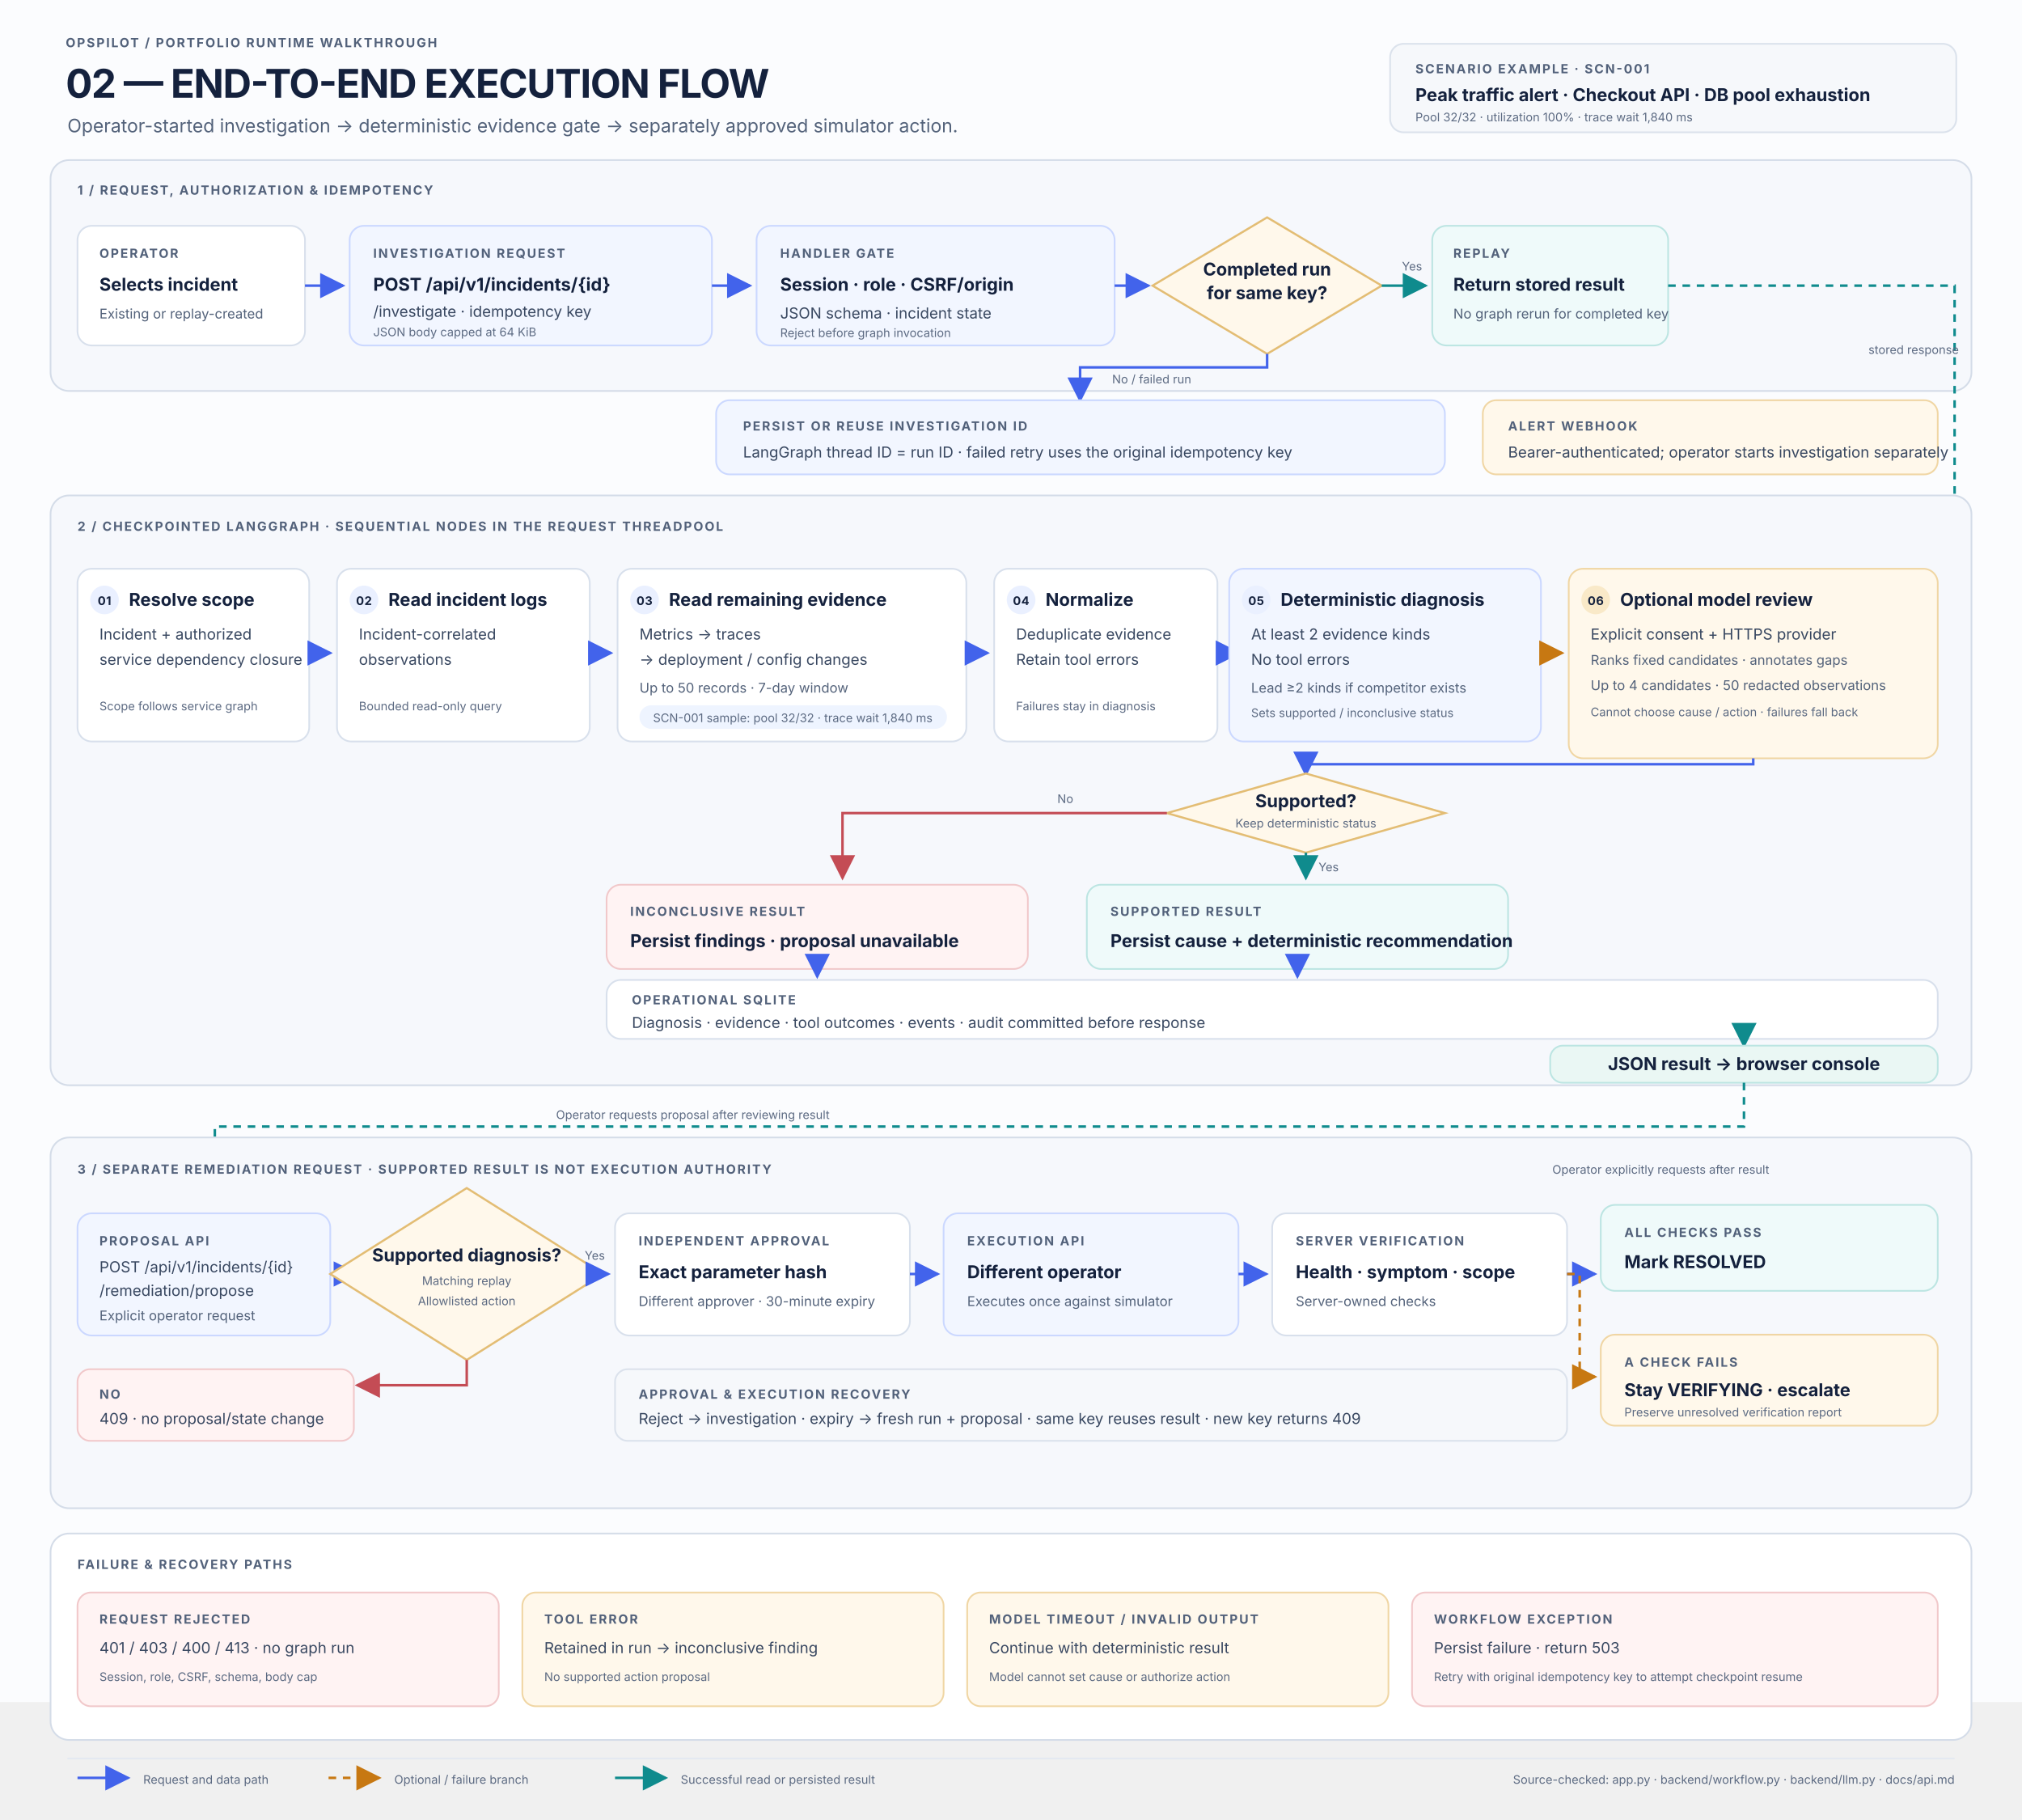
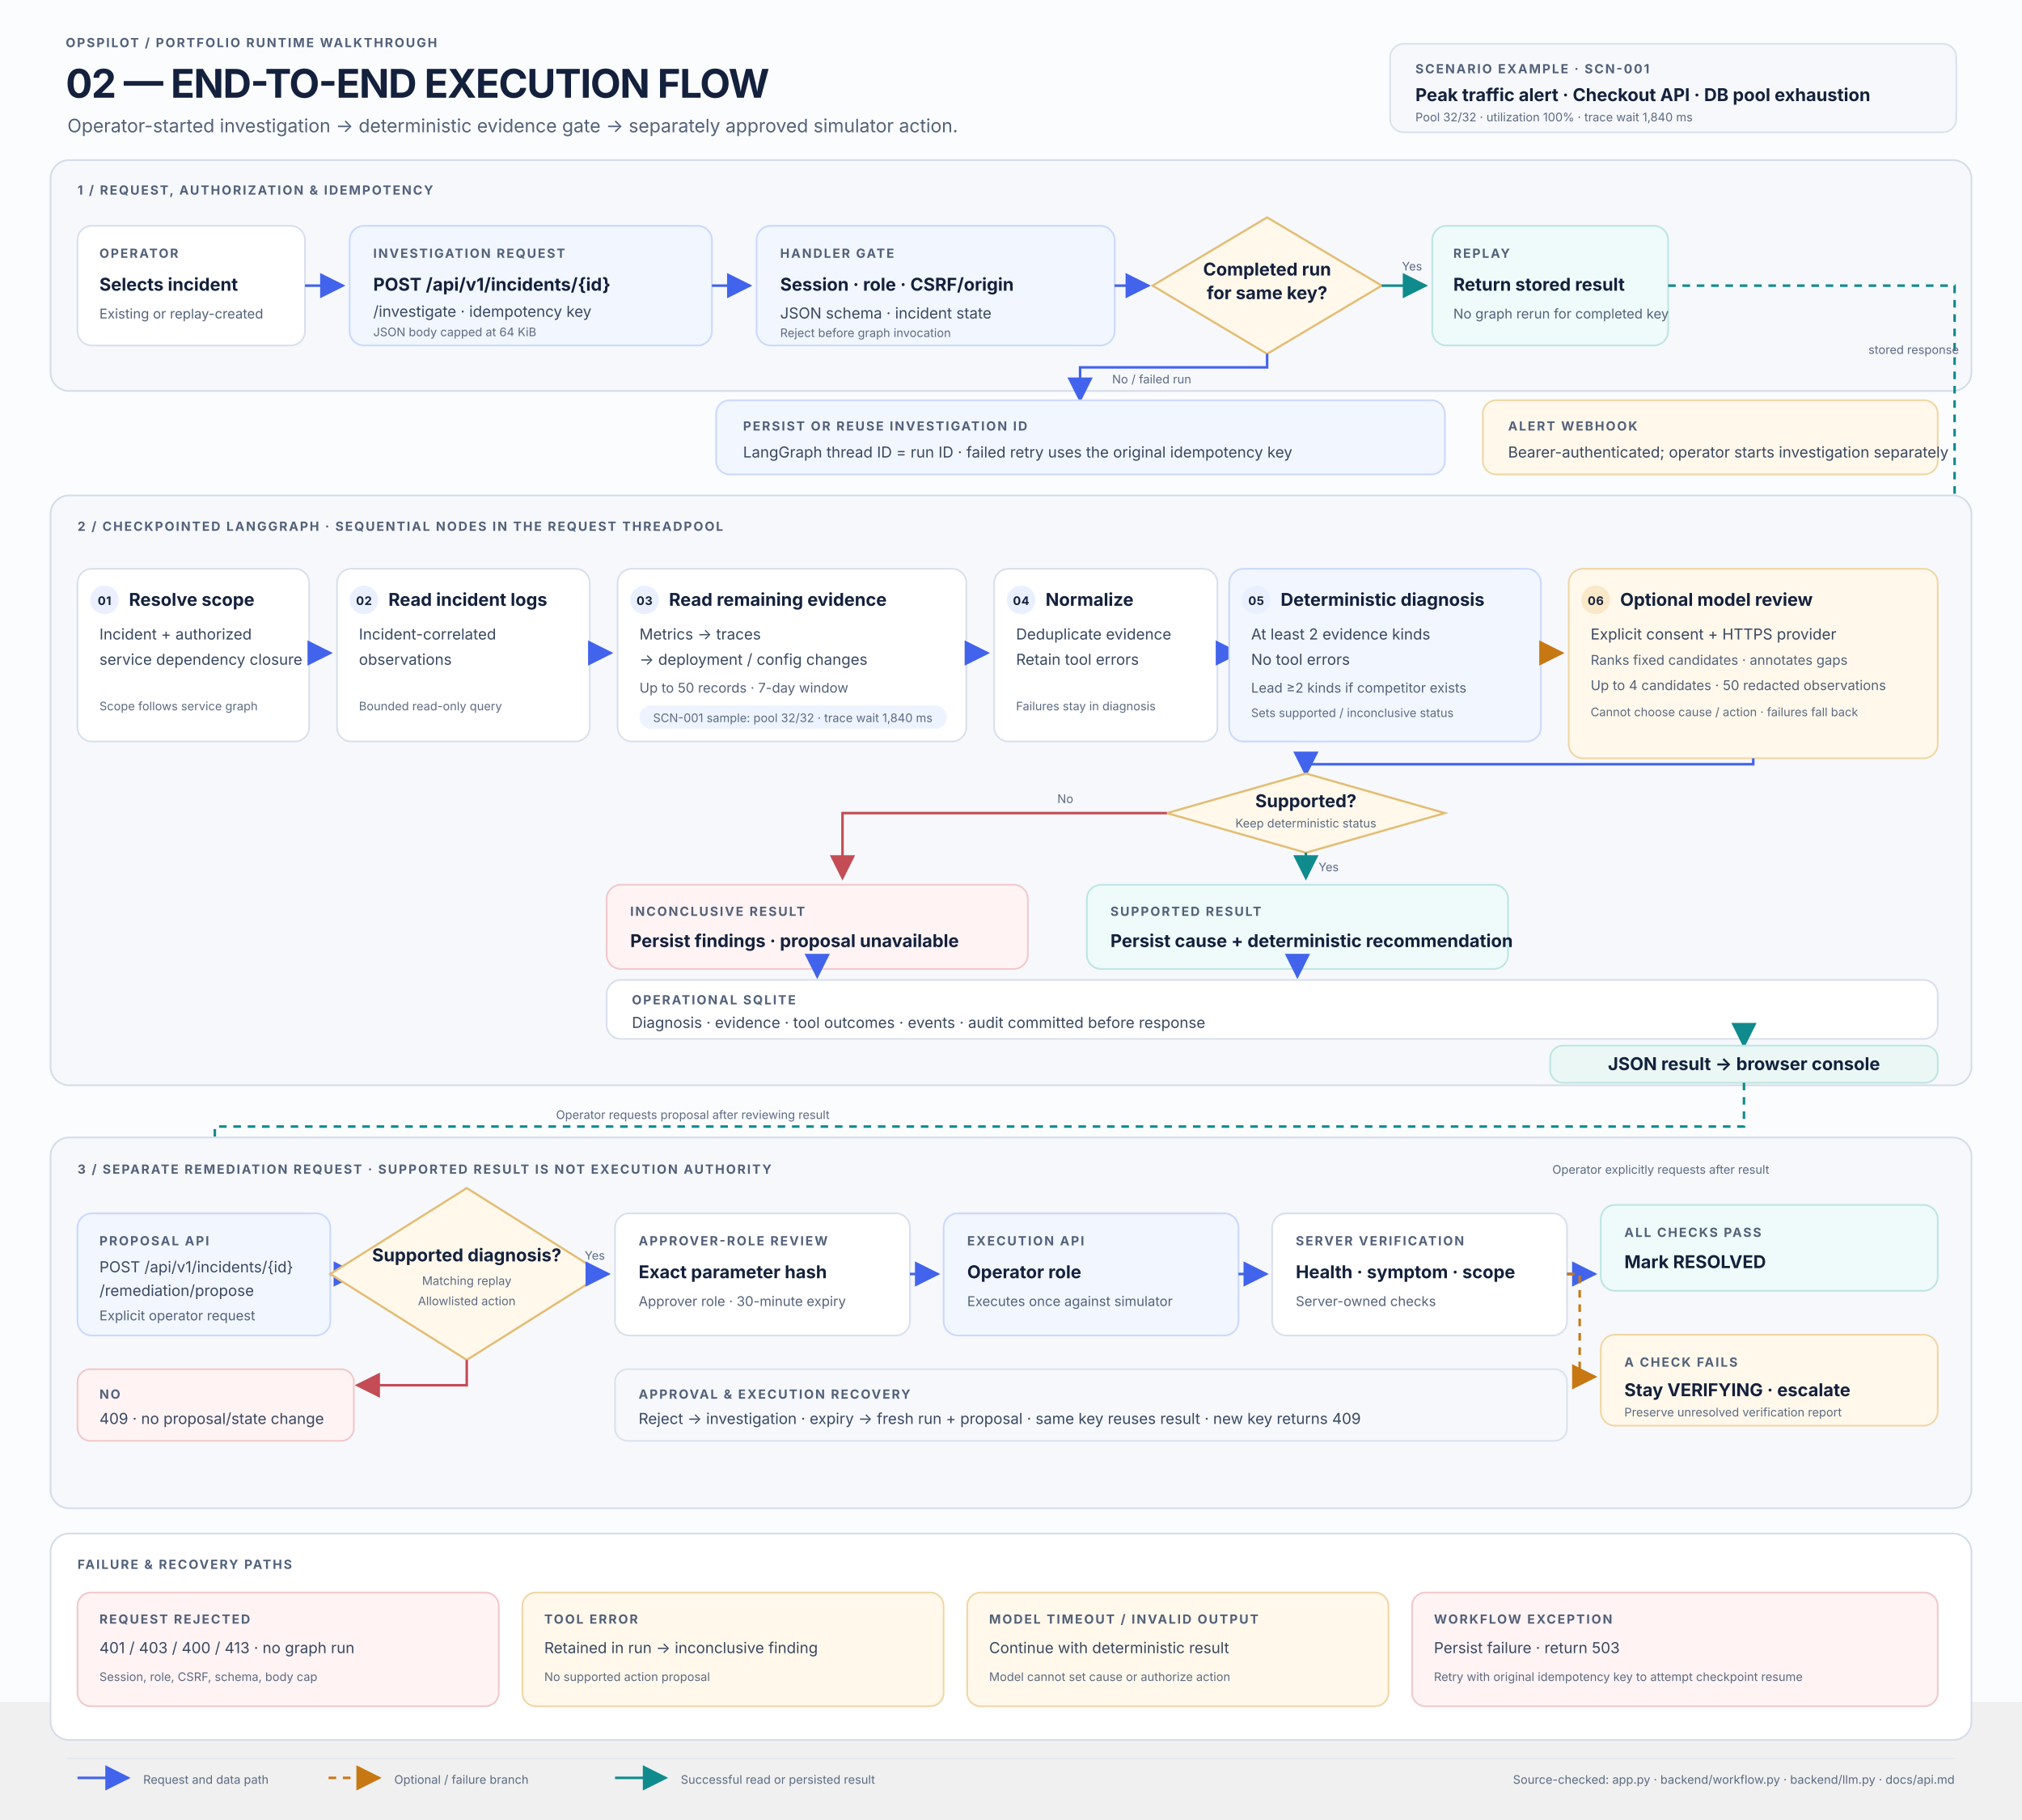
<svg xmlns="http://www.w3.org/2000/svg" width="2400" height="2160" viewBox="0 0 2400 2160" role="img" aria-labelledby="title desc">
  <defs>
    <marker id="arrow" markerWidth="12" markerHeight="12" refX="10" refY="6" orient="auto">
      <path d="M1,1 L11,6 L1,11 Z" fill="#4263EB" />
    </marker>
    <marker id="arrowTeal" markerWidth="12" markerHeight="12" refX="10" refY="6" orient="auto">
      <path d="M1,1 L11,6 L1,11 Z" fill="#0F8B8D" />
    </marker>
    <marker id="arrowAmber" markerWidth="12" markerHeight="12" refX="10" refY="6" orient="auto">
      <path d="M1,1 L11,6 L1,11 Z" fill="#C77812" />
    </marker>
    <marker id="arrowRed" markerWidth="12" markerHeight="12" refX="10" refY="6" orient="auto">
      <path d="M1,1 L11,6 L1,11 Z" fill="#C44C55" />
    </marker>
    <style>
      text{font-family:Inter,Segoe UI,Arial,sans-serif;fill:#14213D}
      .title{font-size:47px;font-weight:750;letter-spacing:-1.2px}
      .sub{font-size:22px;fill:#53627A}
      .eyebrow{font-size:15px;font-weight:750;letter-spacing:1.8px;fill:#52617A}
      .section{font-size:22px;font-weight:750}
      .cardtitle{font-size:21px;font-weight:720}
      .body{font-size:18px;fill:#394861}
      .small{font-size:16px;fill:#53627A}
      .tiny{font-size:14px;fill:#5C6A82}
      .chip{font-size:14px;font-weight:750;letter-spacing:.5px}
      .card{fill:#FFFFFF;stroke:#D8E0EC;stroke-width:2}
      .softslate{fill:#F6F8FB;stroke:#DBE2EC;stroke-width:2}
      .softblue{fill:#F2F6FF;stroke:#CBD8FF;stroke-width:2}
      .softteal{fill:#EFFAFA;stroke:#BCE5E2;stroke-width:2}
      .softamber{fill:#FFF8EB;stroke:#F0D6A4;stroke-width:2}
      .softred{fill:#FFF3F3;stroke:#F1C8CA;stroke-width:2}
      .line{fill:none;stroke:#4263EB;stroke-width:3;marker-end:url(#arrow)}
      .lineTeal{fill:none;stroke:#0F8B8D;stroke-width:3;marker-end:url(#arrowTeal)}
      .lineAmber{fill:none;stroke:#C77812;stroke-width:3;stroke-dasharray:9 8;marker-end:url(#arrowAmber)}
      .lineRed{fill:none;stroke:#C44C55;stroke-width:3;marker-end:url(#arrowRed)}
      .separator{stroke:#E4E9F1;stroke-width:2}
    </style>
  </defs>
  <rect width="2400" height="2020" fill="#FBFCFE" />
  <text x="78" y="56" class="eyebrow">OPSPILOT  /  PORTFOLIO RUNTIME WALKTHROUGH</text>
  <text x="78" y="116" class="title">02 — END-TO-END EXECUTION FLOW</text>
  <text x="80" y="157" class="sub">Operator-started investigation → deterministic evidence gate → separately approved simulator action.</text>
  <rect x="1650" y="52" width="672" height="105" rx="16" class="softslate" />
  <text x="1680" y="87" class="eyebrow">SCENARIO EXAMPLE · SCN-001</text>
  <text x="1680" y="120" class="cardtitle">Peak traffic alert · Checkout API · DB pool exhaustion</text>
  <text x="1680" y="144" class="tiny">Pool 32/32 · utilization 100% · trace wait 1,840 ms</text>
  <rect x="60" y="190" width="2280" height="274" rx="22" fill="#F6F8FC" stroke="#D4DCE8" stroke-width="2" />
  <text x="92" y="231" class="eyebrow">1  /  REQUEST, AUTHORIZATION &amp; IDEMPOTENCY</text>
  <rect x="92" y="268" width="270" height="142" rx="17" class="card" />
  <text x="118" y="306" class="eyebrow">OPERATOR</text>
  <text x="118" y="345" class="cardtitle">Selects incident</text>
  <text x="118" y="378" class="small">Existing or replay-created</text>
  <path d="M362 339 H407" class="line" />
  <rect x="415" y="268" width="430" height="142" rx="17" class="softblue" />
  <text x="443" y="306" class="eyebrow">INVESTIGATION REQUEST</text>
  <text x="443" y="345" class="cardtitle">POST /api/v1/incidents/{id}</text>
  <text x="443" y="376" class="body">/investigate · idempotency key</text>
  <text x="443" y="399" class="tiny">JSON body capped at 64 KiB</text>
  <path d="M845 339 H890" class="line" />
  <rect x="898" y="268" width="425" height="142" rx="17" class="softblue" />
  <text x="926" y="306" class="eyebrow">HANDLER GATE</text>
  <text x="926" y="345" class="cardtitle">Session · role · CSRF/origin</text>
  <text x="926" y="378" class="body">JSON schema · incident state</text>
  <text x="926" y="400" class="tiny">Reject before graph invocation</text>
  <path d="M1323 339 H1363" class="line" />
  <polygon points="1504,258 1640,339 1504,420 1368,339" fill="#FFF8EB" stroke="#E3BD74" stroke-width="2.5" />
  <text x="1504" y="327" text-anchor="middle" class="cardtitle">Completed run</text>
  <text x="1504" y="355" text-anchor="middle" class="cardtitle">for same key?</text>
  <path d="M1640 339 H1692" class="lineTeal" />
  <text x="1664" y="321" class="tiny">Yes</text>
  <rect x="1700" y="268" width="280" height="142" rx="17" class="softteal" />
  <text x="1725" y="306" class="eyebrow">REPLAY</text>
  <text x="1725" y="345" class="cardtitle">Return stored result</text>
  <text x="1725" y="378" class="small">No graph rerun for completed key</text>
  <path d="M1980 339 H2320 V1263 H2305" fill="none" stroke="#0F8B8D" stroke-width="3" stroke-dasharray="9 8" marker-end="url(#arrowTeal)" />
  <text x="2325" y="420" text-anchor="end" class="tiny">stored response</text>
  <path d="M1504 420 V436 H1282 V475" class="line" />
  <text x="1320" y="455" class="tiny">No / failed run</text>
  <rect x="850" y="475" width="865" height="88" rx="16" class="softblue" />
  <text x="882" y="511" class="eyebrow">PERSIST OR REUSE INVESTIGATION ID</text>
  <text x="882" y="543" class="body">LangGraph thread ID = run ID · failed retry uses the original idempotency key</text>
  <rect x="1760" y="475" width="540" height="88" rx="16" class="softamber" />
  <text x="1790" y="511" class="eyebrow">ALERT WEBHOOK</text>
  <text x="1790" y="543" class="body">Bearer-authenticated; operator starts investigation separately</text>
  <rect x="60" y="588" width="2280" height="700" rx="22" fill="#F6F8FC" stroke="#D4DCE8" stroke-width="2" />
  <text x="92" y="630" class="eyebrow">2  /  CHECKPOINTED LANGGRAPH · SEQUENTIAL NODES IN THE REQUEST THREADPOOL</text>
  <rect x="92" y="675" width="275" height="205" rx="17" class="card" />
  <circle cx="124" cy="712" r="17" fill="#EAF0FF" />
  <text x="124" y="718" text-anchor="middle" class="chip" fill="#3154C6">01</text>
  <text x="153" y="719" class="cardtitle">Resolve scope</text>
  <text x="118" y="759" class="body">Incident + authorized</text>
  <text x="118" y="789" class="body">service dependency closure</text>
  <text x="118" y="843" class="tiny">Scope follows service graph</text>
  <path d="M367 775 H392" class="line" />
  <rect x="400" y="675" width="300" height="205" rx="17" class="card" />
  <circle cx="432" cy="712" r="17" fill="#EAF0FF" />
  <text x="432" y="718" text-anchor="middle" class="chip" fill="#3154C6">02</text>
  <text x="461" y="719" class="cardtitle">Read incident logs</text>
  <text x="426" y="759" class="body">Incident-correlated</text>
  <text x="426" y="789" class="body">observations</text>
  <text x="426" y="843" class="tiny">Bounded read-only query</text>
  <path d="M700 775 H725" class="line" />
  <rect x="733" y="675" width="414" height="205" rx="17" class="card" />
  <circle cx="765" cy="712" r="17" fill="#EAF0FF" />
  <text x="765" y="718" text-anchor="middle" class="chip" fill="#3154C6">03</text>
  <text x="794" y="719" class="cardtitle">Read remaining evidence</text>
  <text x="759" y="759" class="body">Metrics → traces</text>
  <text x="759" y="789" class="body">→ deployment / config changes</text>
  <text x="759" y="822" class="small">Up to 50 records · 7-day window</text>
  <rect x="759" y="837" width="365" height="28" rx="14" fill="#EEF4FF" />
  <text x="941" y="857" text-anchor="middle" class="tiny">SCN-001 sample: pool 32/32 · trace wait 1,840 ms</text>
  <path d="M1147 775 H1172" class="line" />
  <rect x="1180" y="675" width="265" height="205" rx="17" class="card" />
  <circle cx="1212" cy="712" r="17" fill="#EAF0FF" />
  <text x="1212" y="718" text-anchor="middle" class="chip" fill="#3154C6">04</text>
  <text x="1241" y="719" class="cardtitle">Normalize</text>
  <text x="1206" y="759" class="body">Deduplicate evidence</text>
  <text x="1206" y="789" class="body">Retain tool errors</text>
  <text x="1206" y="843" class="tiny">Failures stay in diagnosis</text>
  <path d="M1445 775 H1470" class="line" />
  <rect x="1459" y="675" width="370" height="205" rx="17" class="softblue" />
  <circle cx="1491" cy="712" r="17" fill="#EAF0FF" />
  <text x="1491" y="718" text-anchor="middle" class="chip" fill="#3154C6">05</text>
  <text x="1520" y="719" class="cardtitle">Deterministic diagnosis</text>
  <text x="1485" y="759" class="body">At least 2 evidence kinds</text>
  <text x="1485" y="789" class="body">No tool errors</text>
  <text x="1485" y="822" class="small">Lead ≥2 kinds if competitor exists</text>
  <text x="1485" y="851" class="tiny">Sets supported / inconclusive status</text>
  <path d="M1829 775 H1854" class="lineAmber" />
  <rect x="1862" y="675" width="438" height="225" rx="17" class="softamber" />
  <circle cx="1894" cy="712" r="17" fill="#F9E9C8" />
  <text x="1894" y="718" text-anchor="middle" class="chip" fill="#9B5B14">06</text>
  <text x="1923" y="719" class="cardtitle">Optional model review</text>
  <text x="1888" y="759" class="body">Explicit consent + HTTPS provider</text>
  <text x="1888" y="789" class="small">Ranks fixed candidates · annotates gaps</text>
  <text x="1888" y="819" class="small">Up to 4 candidates · 50 redacted observations</text>
  <text x="1888" y="850" class="tiny">Cannot choose cause / action · failures fall back</text>
  <path d="M2081 900 V907 H1550 V919" class="line" />
  <polygon points="1550,918 1715,965 1550,1012 1385,965" fill="#FFF8EB" stroke="#E3BD74" stroke-width="2.5" />
  <text x="1550" y="958" text-anchor="middle" class="cardtitle">Supported?</text>
  <text x="1550" y="982" text-anchor="middle" class="tiny">Keep deterministic status</text>
  <path d="M1385 965 H1000 V1042" class="lineRed" />
  <text x="1255" y="953" class="tiny">No</text>
  <path d="M1550 1012 V1042" class="lineTeal" />
  <text x="1565" y="1034" class="tiny">Yes</text>
  <rect x="720" y="1050" width="500" height="100" rx="17" class="softred" />
  <text x="748" y="1087" class="eyebrow">INCONCLUSIVE RESULT</text>
  <text x="748" y="1124" class="cardtitle">Persist findings · proposal unavailable</text>
  <rect x="1290" y="1050" width="500" height="100" rx="17" class="softteal" />
  <text x="1318" y="1087" class="eyebrow">SUPPORTED RESULT</text>
  <text x="1318" y="1124" class="cardtitle">Persist cause + deterministic recommendation</text>
  <rect x="720" y="1163" width="1580" height="70" rx="17" class="card" />
  <text x="750" y="1192" class="eyebrow">OPERATIONAL SQLITE</text>
  <text x="750" y="1220" class="body">Diagnosis · evidence · tool outcomes · events · audit committed before response</text>
  <path d="M970 1150 V1159" class="line" />
  <path d="M1540 1150 V1159" class="line" />
  <path d="M2070 1233 V1241" class="lineTeal" />
  <rect x="1840" y="1241" width="460" height="44" rx="15" fill="#EAF7F4" stroke="#BCE5E2" stroke-width="2" />
  <text x="2070" y="1270" text-anchor="middle" class="cardtitle">JSON result → browser console</text>
  <path d="M2070 1285 V1337 H255 V1440" fill="none" stroke="#0F8B8D" stroke-width="3" stroke-dasharray="9 8" marker-end="url(#arrowTeal)" />
  <text x="660" y="1328" class="tiny">Operator requests proposal after reviewing result</text>
  <rect x="60" y="1350" width="2280" height="440" rx="22" fill="#F6F8FC" stroke="#D4DCE8" stroke-width="2" />
  <text x="92" y="1393" class="eyebrow">3  /  SEPARATE REMEDIATION REQUEST · SUPPORTED RESULT IS NOT EXECUTION AUTHORITY</text>
  <text x="2100" y="1393" text-anchor="end" class="tiny">Operator explicitly requests after result</text>
  <rect x="92" y="1440" width="300" height="145" rx="17" class="softblue" />
  <text x="118" y="1478" class="eyebrow">PROPOSAL API</text>
  <text x="118" y="1510" class="body">POST /api/v1/incidents/{id}</text>
  <text x="118" y="1538" class="body">/remediation/propose</text>
  <text x="118" y="1567" class="small">Explicit operator request</text>
  <path d="M392 1512 H423" class="line" />
  <polygon points="554,1410 716,1512 554,1614 392,1512" fill="#FFF8EB" stroke="#E3BD74" stroke-width="2.5" />
  <text x="554" y="1497" text-anchor="middle" class="cardtitle">Supported diagnosis?</text>
  <text x="554" y="1525" text-anchor="middle" class="tiny">Matching replay</text>
  <text x="554" y="1549" text-anchor="middle" class="tiny">Allowlisted action</text>
  <path d="M716 1512 H722" class="line" />
  <text x="694" y="1495" class="tiny">Yes</text>
  <path d="M554 1614 V1644 H424" class="lineRed" />
  <rect x="92" y="1625" width="328" height="85" rx="15" class="softred" />
  <text x="118" y="1660" class="eyebrow">NO</text>
  <text x="118" y="1690" class="body">409 · no proposal/state change</text>
  <rect x="730" y="1440" width="350" height="145" rx="17" class="card" />
-   <text x="758" y="1478" class="eyebrow">INDEPENDENT APPROVAL</text>
+   <text x="758" y="1478" class="eyebrow">APPROVER-ROLE REVIEW</text>
  <text x="758" y="1517" class="cardtitle">Exact parameter hash</text>
-   <text x="758" y="1550" class="small">Different approver · 30-minute expiry</text>
+   <text x="758" y="1550" class="small">Approver role · 30-minute expiry</text>
  <path d="M1080 1512 H1113" class="line" />
  <rect x="1120" y="1440" width="350" height="145" rx="17" class="softblue" />
  <text x="1148" y="1478" class="eyebrow">EXECUTION API</text>
-   <text x="1148" y="1517" class="cardtitle">Different operator</text>
+   <text x="1148" y="1517" class="cardtitle">Operator role</text>
  <text x="1148" y="1550" class="small">Executes once against simulator</text>
  <path d="M1470 1512 H1503" class="line" />
  <rect x="1510" y="1440" width="350" height="145" rx="17" class="card" />
  <text x="1538" y="1478" class="eyebrow">SERVER VERIFICATION</text>
  <text x="1538" y="1517" class="cardtitle">Health · symptom · scope</text>
  <text x="1538" y="1550" class="small">Server-owned checks</text>
  <path d="M1860 1512 H1893" class="line" />
  <rect x="1900" y="1430" width="400" height="102" rx="17" class="softteal" />
  <text x="1928" y="1468" class="eyebrow">ALL CHECKS PASS</text>
  <text x="1928" y="1505" class="cardtitle">Mark RESOLVED</text>
  <path d="M1860 1512 H1875 V1634 H1893" class="lineAmber" />
  <rect x="1900" y="1584" width="400" height="108" rx="17" class="softamber" />
  <text x="1928" y="1622" class="eyebrow">A CHECK FAILS</text>
  <text x="1928" y="1657" class="cardtitle">Stay VERIFYING · escalate</text>
  <text x="1928" y="1681" class="tiny">Preserve unresolved verification report</text>
  <rect x="730" y="1625" width="1130" height="85" rx="15" class="softslate" />
  <text x="758" y="1660" class="eyebrow">APPROVAL &amp; EXECUTION RECOVERY</text>
  <text x="758" y="1690" class="body">Reject → investigation · expiry → fresh run + proposal · same key reuses result · new key returns 409</text>
  <rect x="60" y="1820" width="2280" height="245" rx="22" fill="#FFFFFF" stroke="#D4DCE8" stroke-width="2" />
  <text x="92" y="1862" class="eyebrow">FAILURE &amp; RECOVERY PATHS</text>
  <rect x="92" y="1890" width="500" height="135" rx="16" class="softred" />
  <text x="118" y="1927" class="eyebrow">REQUEST REJECTED</text>
  <text x="118" y="1962" class="body">401 / 403 / 400 / 413 · no graph run</text>
  <text x="118" y="1995" class="tiny">Session, role, CSRF, schema, body cap</text>
  <rect x="620" y="1890" width="500" height="135" rx="16" class="softamber" />
  <text x="646" y="1927" class="eyebrow">TOOL ERROR</text>
  <text x="646" y="1962" class="body">Retained in run → inconclusive finding</text>
  <text x="646" y="1995" class="tiny">No supported action proposal</text>
  <rect x="1148" y="1890" width="500" height="135" rx="16" class="softamber" />
  <text x="1174" y="1927" class="eyebrow">MODEL TIMEOUT / INVALID OUTPUT</text>
  <text x="1174" y="1962" class="body">Continue with deterministic result</text>
  <text x="1174" y="1995" class="tiny">Model cannot set cause or authorize action</text>
  <rect x="1676" y="1890" width="624" height="135" rx="16" class="softred" />
  <text x="1702" y="1927" class="eyebrow">WORKFLOW EXCEPTION</text>
  <text x="1702" y="1962" class="body">Persist failure · return 503</text>
  <text x="1702" y="1995" class="tiny">Retry with original idempotency key to attempt checkpoint resume</text>
  <line x1="80" y1="2087" x2="2320" y2="2087" class="separator" />
  <path d="M92 2110 H152" class="line" />
  <text x="170" y="2117" class="tiny">Request and data path</text>
  <path d="M390 2110 H450" class="lineAmber" />
  <text x="468" y="2117" class="tiny">Optional / failure branch</text>
  <path d="M730 2110 H790" class="lineTeal" />
  <text x="808" y="2117" class="tiny">Successful read or persisted result</text>
  <text x="2320" y="2117" text-anchor="end" class="tiny">Source-checked: app.py · backend/workflow.py · backend/llm.py · docs/api.md</text>
</svg>
